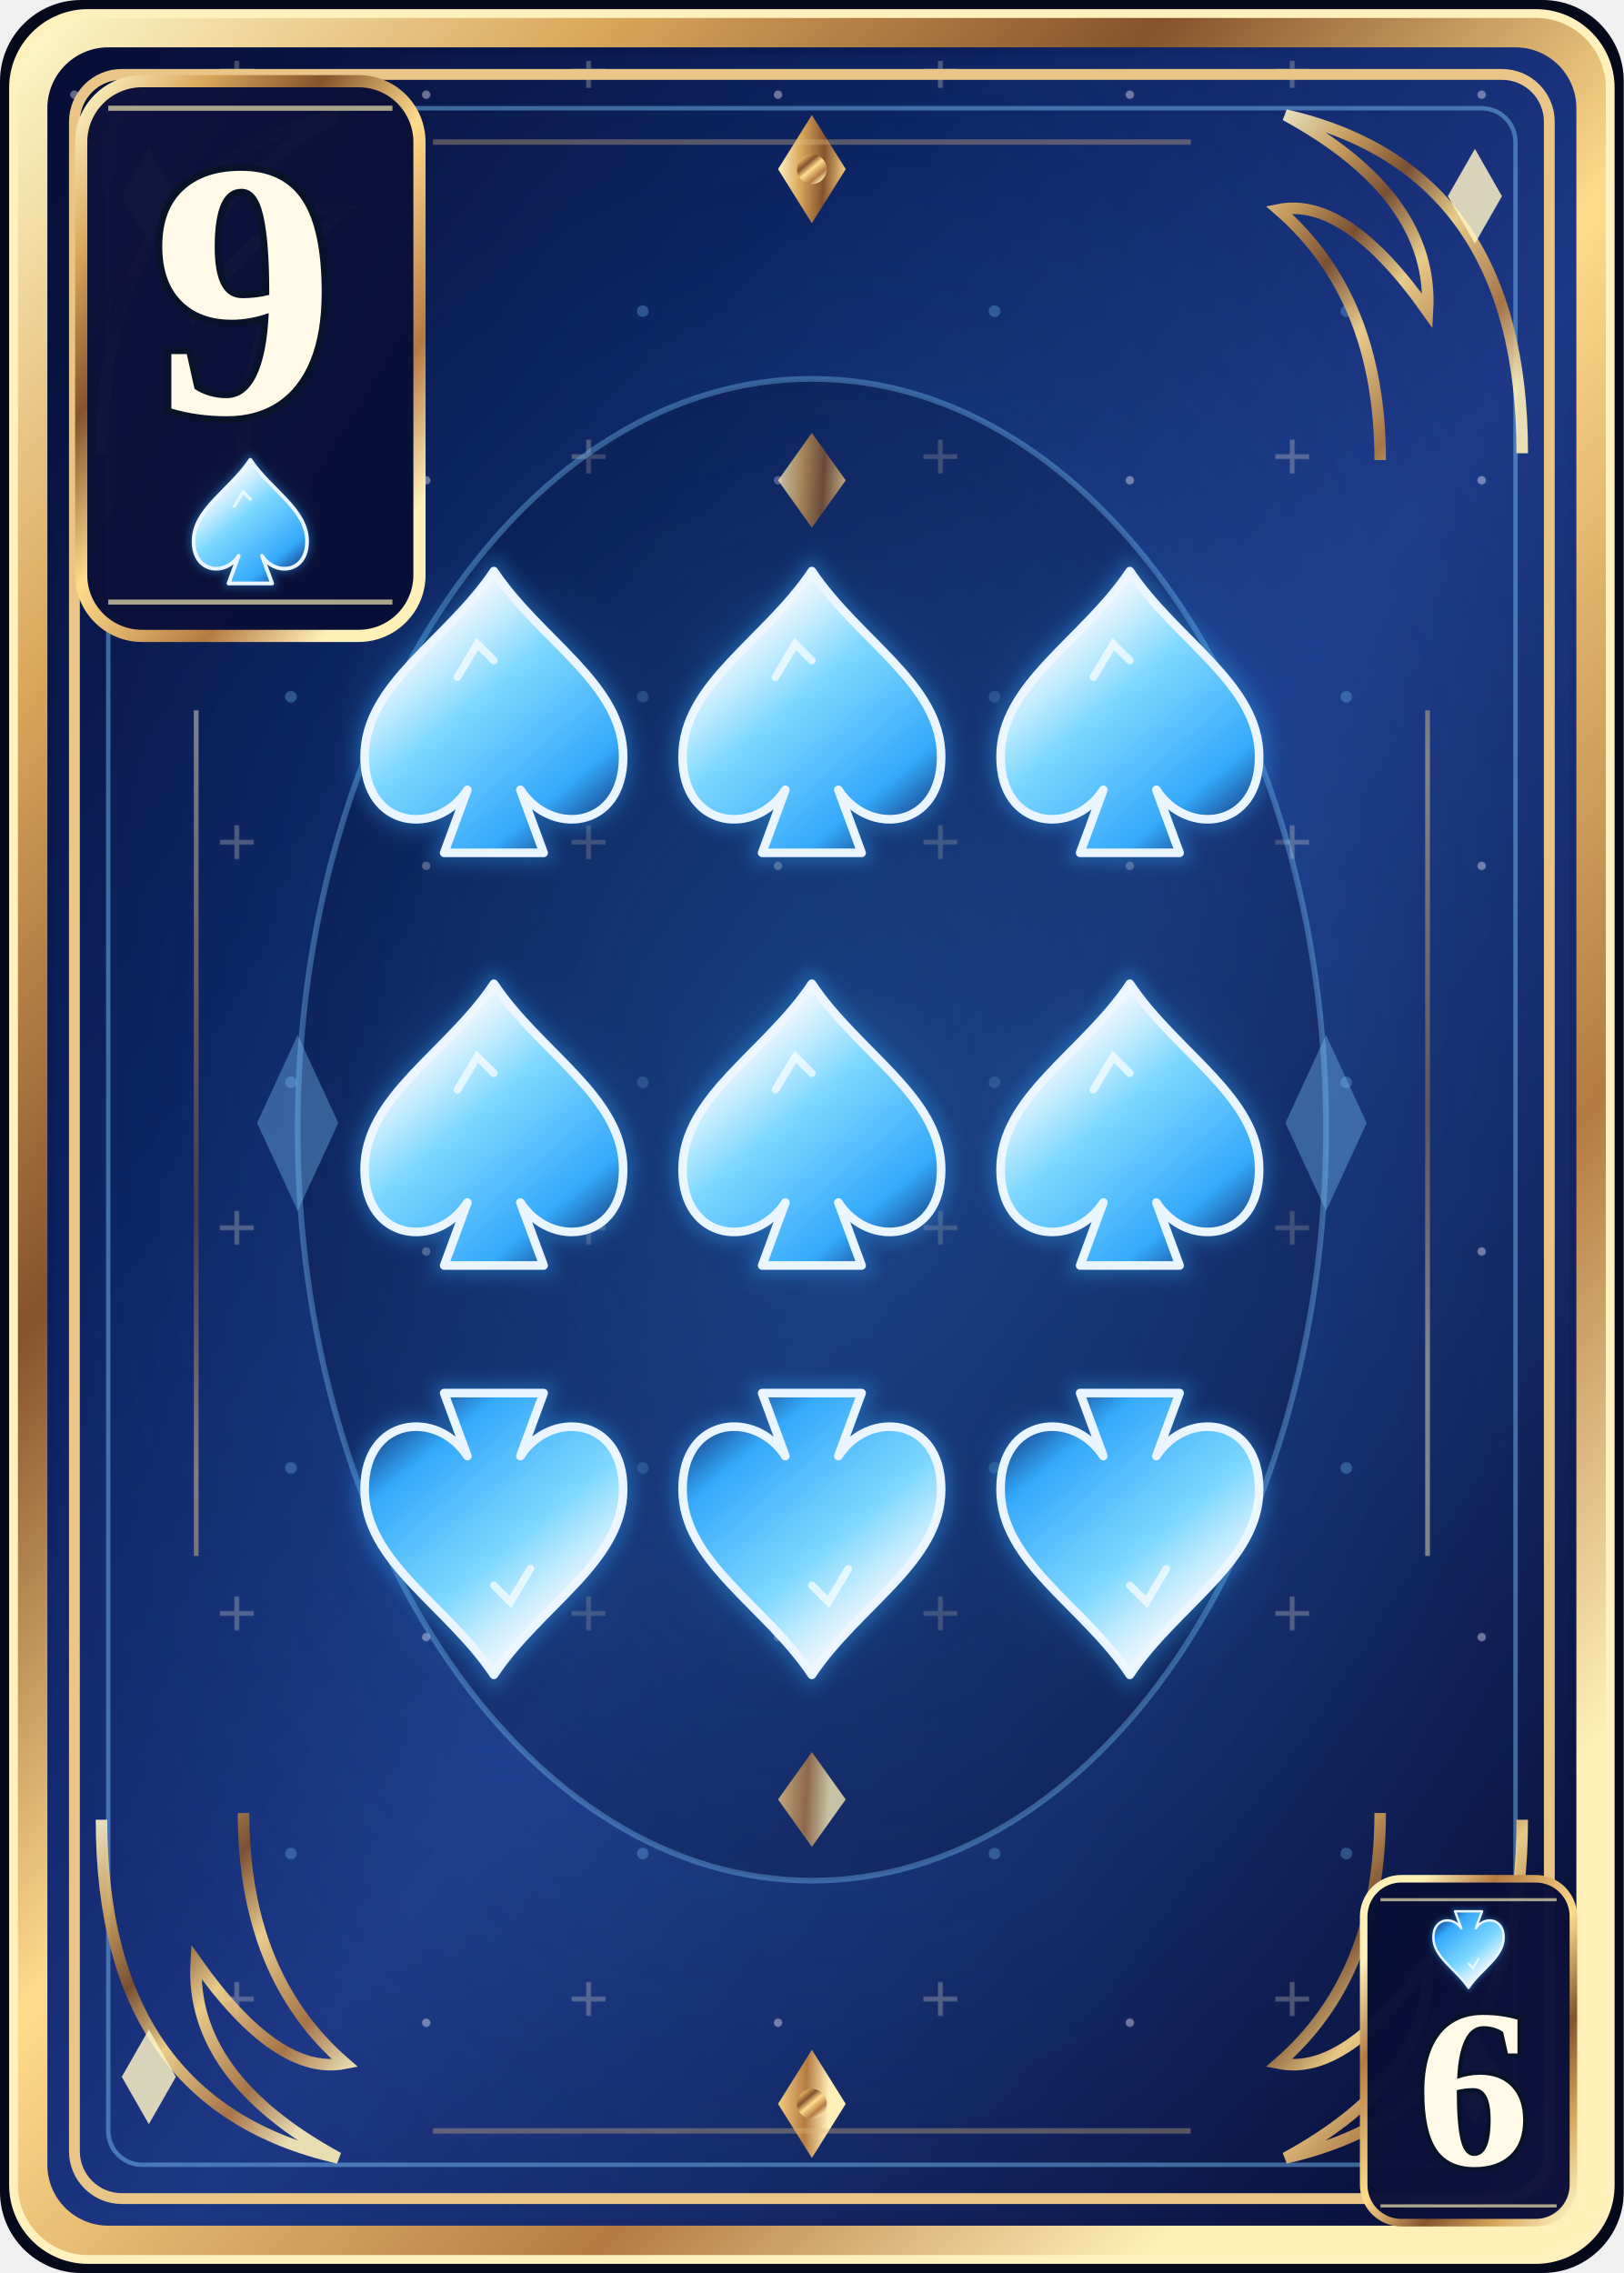
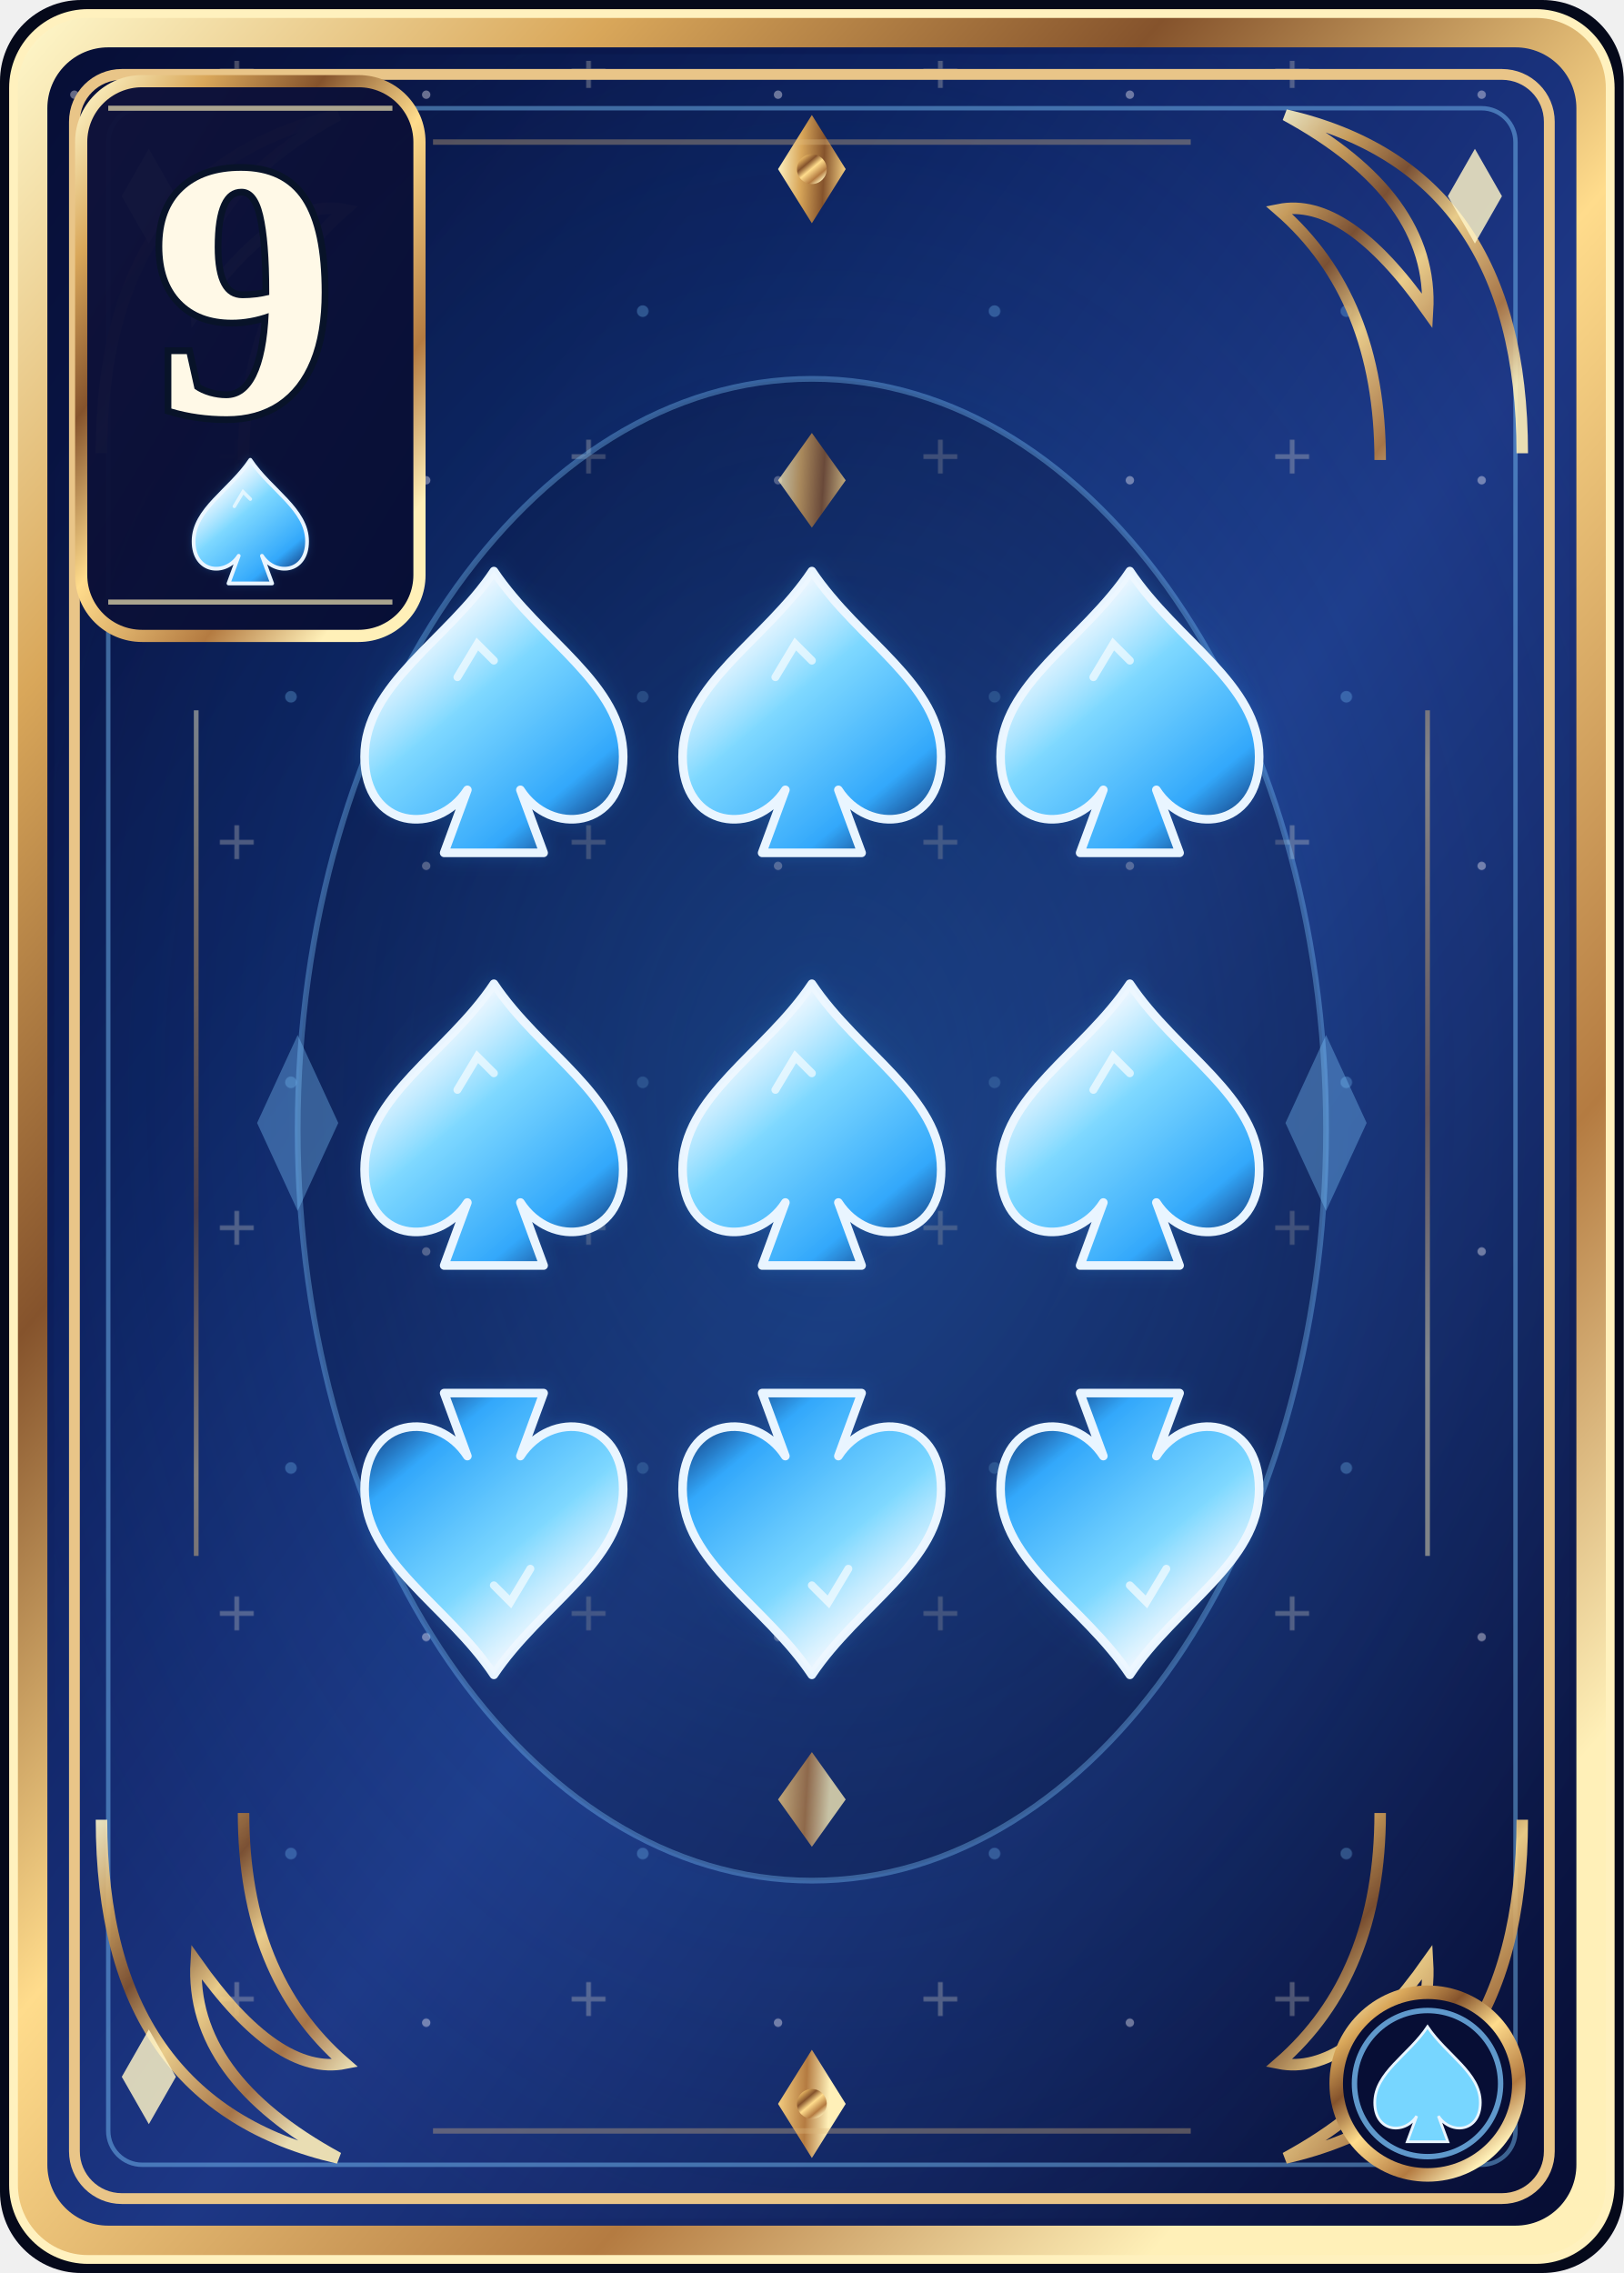
- <svg xmlns="http://www.w3.org/2000/svg" viewBox="0 0 240 336" width="240" height="336" role="img" aria-label="9 of Spades — Mystic Royale V3" data-theme="mystic-royale-v3" data-rank="9" data-suit="S" data-card="S-9">
+ <svg xmlns="http://www.w3.org/2000/svg" viewBox="0 0 240 336" width="240" height="336" role="img" aria-label="9 of Spades — Mystic Royale V4" data-theme="mystic-royale-v4" data-rank="9" data-suit="S" data-card="S-9">
  <defs>
    <linearGradient id="velvet" x1="0%" y1="0%" x2="96%" y2="100%">
      <stop offset="0%" stop-color="#070e35" />
      <stop offset="28%" stop-color="#0b1d59" />
      <stop offset="56%" stop-color="#1d3785" />
      <stop offset="100%" stop-color="#070e35" />
    </linearGradient>
    <radialGradient id="aura" cx="51%" cy="48%" r="59%">
      <stop offset="0%" stop-color="#30a7fb" stop-opacity=".27" />
      <stop offset="60%" stop-color="#30a7fb" stop-opacity=".08" />
      <stop offset="100%" stop-color="#30a7fb" stop-opacity="0" />
    </radialGradient>
    <linearGradient id="gold" x1="0%" y1="0%" x2="84%" y2="100%">
      <stop offset="0%" stop-color="#fff8cb" />
      <stop offset="18%" stop-color="#d9a75a" />
      <stop offset="35%" stop-color="#85532c" />
      <stop offset="53%" stop-color="#ffdc8c" />
      <stop offset="77%" stop-color="#b47b41" />
      <stop offset="94%" stop-color="#fff0b8" />
    </linearGradient>
    <linearGradient id="gem" x1="17%" y1="3%" x2="91%" y2="100%">
      <stop offset="0%" stop-color="#fffdf8" />
      <stop offset="15%" stop-color="#e9f5ff" />
      <stop offset="40%" stop-color="#77d6ff" />
      <stop offset="78%" stop-color="#30a7fb" />
      <stop offset="100%" stop-color="#0b1d59" />
    </linearGradient>
    <linearGradient id="gemshine" x1="20%" y1="3%" x2="91%" y2="92%">
      <stop offset="0%" stop-color="#ffffff" stop-opacity=".91" />
      <stop offset="43%" stop-color="#ffffff" stop-opacity=".16" />
      <stop offset="100%" stop-color="#ffffff" stop-opacity="0" />
    </linearGradient>
    <radialGradient id="halo">
      <stop offset="0%" stop-color="#30a7fb" stop-opacity=".64" />
      <stop offset="54%" stop-color="#30a7fb" stop-opacity=".14" />
      <stop offset="100%" stop-color="#30a7fb" stop-opacity="0" />
    </radialGradient>
    <linearGradient id="portraitFade" x1="0%" y1="0%" x2="0%" y2="100%">
      <stop offset="0%" stop-color="#070e35" stop-opacity=".03" />
      <stop offset="69%" stop-color="#070e35" stop-opacity=".05" />
      <stop offset="100%" stop-color="#070e35" stop-opacity=".89" />
    </linearGradient>
    <linearGradient id="indexBg" x1="0%" y1="0%" x2="100%" y2="100%">
      <stop offset="0%" stop-color="#10133b" stop-opacity=".98" />
      <stop offset="100%" stop-color="#070e35" stop-opacity=".98" />
    </linearGradient>
    <filter id="soft" x="-50%" y="-50%" width="200%" height="200%">
      <feGaussianBlur stdDeviation="2.6" />
    </filter>
    <pattern id="stars" width="52" height="57" patternUnits="userSpaceOnUse">
      <circle cx="11" cy="14" r=".62" fill="#fff9ff" opacity=".39" />
      <circle cx="43" cy="46" r=".86" fill="#7cc6fd" opacity=".3" />
      <path d="M35 8v5m-2.5-2.5h5" stroke="#fff2d7" stroke-width=".7" opacity=".26" />
    </pattern>
    <path id="suit" d="M0 -42 C-14 -21 -39 -8 -39 14 C-39 36 -17 38 -8 24 L-15 43 H15 L8 24 C17 38 39 36 39 14 C39 -8 14 -21 0 -42Z" />
    <clipPath id="portraitClip">
      <rect x="41" y="76" width="158" height="190" rx="10" />
    </clipPath>
  </defs>
  <rect width="240" height="336" rx="12" fill="#05091a" />
  <rect x="2" y="2" width="236" height="332" rx="11" fill="url(#gold)" stroke="#fff1be" stroke-width="1.3" />
  <rect x="7" y="7" width="226" height="322" rx="9" fill="url(#velvet)" />
  <rect x="8" y="8" width="224" height="320" rx="8" fill="url(#aura)" />
  <rect x="9" y="9" width="222" height="318" rx="8" fill="url(#stars)" />
  <rect x="11" y="11" width="218" height="314" rx="7" fill="none" stroke="#e9c588" stroke-width="1.6" />
  <rect x="16" y="16" width="208" height="304" rx="5" fill="none" stroke="#7cc6fd" stroke-opacity=".46" stroke-width=".65" />
  <path d="M29 105L29 230M211 105L211 230" stroke="url(#gold)" stroke-width=".7" opacity=".46" />
  <g stroke="url(#gold)" stroke-width="1.7" fill="none" opacity=".9">
    <path d="M15 67Q15 25 50 17Q28 29 29 46Q41 29 51 31Q36 44 36 68" />
    <path d="M225 67Q225 25 190 17Q212 29 211 46Q199 29 189 31Q204 44 204 68" />
    <path d="M15 269Q15 311 50 319Q28 307 29 290Q41 307 51 305Q36 292 36 268" />
    <path d="M225 269Q225 311 190 319Q212 307 211 290Q199 307 189 305Q204 292 204 268" />
  </g>
  <g fill="#fff4c7" opacity=".83">
    <path d="M22 22l4 7-4 7-4-7Z M218 22l4 7-4 7-4-7Z M22 314l4-7-4-7-4 7Z M218 314l4-7-4-7-4 7Z" />
  </g>
  <g fill="url(#gold)">
    <path d="M120 17l5 8-5 8-5-8Z M120 319l5-8-5-8-5 8Z" />
    <circle cx="120" cy="25" r="2.2" />
    <circle cx="120" cy="311" r="2.2" />
  </g>
  <path d="M64 21h112M64 315h112" stroke="#dfb97e" stroke-width=".8" opacity=".35" />
  <ellipse cx="120" cy="167" rx="76" ry="111" fill="#070e35" opacity=".27" />
  <ellipse cx="120" cy="167" rx="76" ry="111" fill="none" stroke="#7cc6fd" stroke-width=".85" opacity=".36" />
  <path d="M120 64l5 7-5 7-5-7ZM120 259l5 7-5 7-5-7Z" fill="url(#gold)" opacity=".76" />
  <path d="M44 153l6 13-6 13-6-13ZM196 153l6 13-6 13-6-13Z" fill="#7cc6fd" opacity=".36" />
  <g class="royal-pip" transform="translate(73 105) rotate(0) scale(0.49)">
-     <circle r="47" fill="url(#halo)" opacity=".40" />
-     <use href="#suit" fill="#30a7fb" stroke="#30a7fb" stroke-width="6" filter="url(#soft)" opacity=".35" />
+     <circle r="42" fill="url(#halo)" opacity=".22" />
+     <use href="#suit" fill="#30a7fb" stroke="#30a7fb" stroke-width="3.1" filter="url(#soft)" opacity=".18" />
    <use href="#suit" fill="url(#gem)" stroke="#e9f5ff" stroke-width="2.6" stroke-linejoin="round" />
-     <use href="#suit" fill="url(#gemshine)" opacity=".41" />
-     <path d="M-11 -10L-5 -20L0 -15" fill="none" stroke="#ffffff" stroke-width="2.3" opacity=".68" stroke-linecap="round" />
+     <use href="#suit" fill="url(#gemshine)" opacity=".30" />
+     <path d="M-11 -10L-5 -20L0 -15" fill="none" stroke="#ffffff" stroke-width="2.4" opacity=".64" stroke-linecap="round" />
  </g>
  <g class="royal-pip" transform="translate(120 105) rotate(0) scale(0.49)">
-     <circle r="47" fill="url(#halo)" opacity=".40" />
-     <use href="#suit" fill="#30a7fb" stroke="#30a7fb" stroke-width="6" filter="url(#soft)" opacity=".35" />
+     <circle r="42" fill="url(#halo)" opacity=".22" />
+     <use href="#suit" fill="#30a7fb" stroke="#30a7fb" stroke-width="3.1" filter="url(#soft)" opacity=".18" />
    <use href="#suit" fill="url(#gem)" stroke="#e9f5ff" stroke-width="2.6" stroke-linejoin="round" />
-     <use href="#suit" fill="url(#gemshine)" opacity=".41" />
-     <path d="M-11 -10L-5 -20L0 -15" fill="none" stroke="#ffffff" stroke-width="2.3" opacity=".68" stroke-linecap="round" />
+     <use href="#suit" fill="url(#gemshine)" opacity=".30" />
+     <path d="M-11 -10L-5 -20L0 -15" fill="none" stroke="#ffffff" stroke-width="2.4" opacity=".64" stroke-linecap="round" />
  </g>
  <g class="royal-pip" transform="translate(167 105) rotate(0) scale(0.49)">
-     <circle r="47" fill="url(#halo)" opacity=".40" />
-     <use href="#suit" fill="#30a7fb" stroke="#30a7fb" stroke-width="6" filter="url(#soft)" opacity=".35" />
+     <circle r="42" fill="url(#halo)" opacity=".22" />
+     <use href="#suit" fill="#30a7fb" stroke="#30a7fb" stroke-width="3.1" filter="url(#soft)" opacity=".18" />
    <use href="#suit" fill="url(#gem)" stroke="#e9f5ff" stroke-width="2.6" stroke-linejoin="round" />
-     <use href="#suit" fill="url(#gemshine)" opacity=".41" />
-     <path d="M-11 -10L-5 -20L0 -15" fill="none" stroke="#ffffff" stroke-width="2.3" opacity=".68" stroke-linecap="round" />
+     <use href="#suit" fill="url(#gemshine)" opacity=".30" />
+     <path d="M-11 -10L-5 -20L0 -15" fill="none" stroke="#ffffff" stroke-width="2.4" opacity=".64" stroke-linecap="round" />
  </g>
  <g class="royal-pip" transform="translate(73 166) rotate(0) scale(0.49)">
-     <circle r="47" fill="url(#halo)" opacity=".40" />
-     <use href="#suit" fill="#30a7fb" stroke="#30a7fb" stroke-width="6" filter="url(#soft)" opacity=".35" />
+     <circle r="42" fill="url(#halo)" opacity=".22" />
+     <use href="#suit" fill="#30a7fb" stroke="#30a7fb" stroke-width="3.1" filter="url(#soft)" opacity=".18" />
    <use href="#suit" fill="url(#gem)" stroke="#e9f5ff" stroke-width="2.6" stroke-linejoin="round" />
-     <use href="#suit" fill="url(#gemshine)" opacity=".41" />
-     <path d="M-11 -10L-5 -20L0 -15" fill="none" stroke="#ffffff" stroke-width="2.3" opacity=".68" stroke-linecap="round" />
+     <use href="#suit" fill="url(#gemshine)" opacity=".30" />
+     <path d="M-11 -10L-5 -20L0 -15" fill="none" stroke="#ffffff" stroke-width="2.4" opacity=".64" stroke-linecap="round" />
  </g>
  <g class="royal-pip" transform="translate(120 166) rotate(0) scale(0.49)">
-     <circle r="47" fill="url(#halo)" opacity=".40" />
-     <use href="#suit" fill="#30a7fb" stroke="#30a7fb" stroke-width="6" filter="url(#soft)" opacity=".35" />
+     <circle r="42" fill="url(#halo)" opacity=".22" />
+     <use href="#suit" fill="#30a7fb" stroke="#30a7fb" stroke-width="3.1" filter="url(#soft)" opacity=".18" />
    <use href="#suit" fill="url(#gem)" stroke="#e9f5ff" stroke-width="2.6" stroke-linejoin="round" />
-     <use href="#suit" fill="url(#gemshine)" opacity=".41" />
-     <path d="M-11 -10L-5 -20L0 -15" fill="none" stroke="#ffffff" stroke-width="2.3" opacity=".68" stroke-linecap="round" />
+     <use href="#suit" fill="url(#gemshine)" opacity=".30" />
+     <path d="M-11 -10L-5 -20L0 -15" fill="none" stroke="#ffffff" stroke-width="2.4" opacity=".64" stroke-linecap="round" />
  </g>
  <g class="royal-pip" transform="translate(167 166) rotate(0) scale(0.49)">
-     <circle r="47" fill="url(#halo)" opacity=".40" />
-     <use href="#suit" fill="#30a7fb" stroke="#30a7fb" stroke-width="6" filter="url(#soft)" opacity=".35" />
+     <circle r="42" fill="url(#halo)" opacity=".22" />
+     <use href="#suit" fill="#30a7fb" stroke="#30a7fb" stroke-width="3.1" filter="url(#soft)" opacity=".18" />
    <use href="#suit" fill="url(#gem)" stroke="#e9f5ff" stroke-width="2.6" stroke-linejoin="round" />
-     <use href="#suit" fill="url(#gemshine)" opacity=".41" />
-     <path d="M-11 -10L-5 -20L0 -15" fill="none" stroke="#ffffff" stroke-width="2.3" opacity=".68" stroke-linecap="round" />
+     <use href="#suit" fill="url(#gemshine)" opacity=".30" />
+     <path d="M-11 -10L-5 -20L0 -15" fill="none" stroke="#ffffff" stroke-width="2.4" opacity=".64" stroke-linecap="round" />
  </g>
  <g class="royal-pip" transform="translate(73 227) rotate(180) scale(0.49)">
-     <circle r="47" fill="url(#halo)" opacity=".40" />
-     <use href="#suit" fill="#30a7fb" stroke="#30a7fb" stroke-width="6" filter="url(#soft)" opacity=".35" />
+     <circle r="42" fill="url(#halo)" opacity=".22" />
+     <use href="#suit" fill="#30a7fb" stroke="#30a7fb" stroke-width="3.1" filter="url(#soft)" opacity=".18" />
    <use href="#suit" fill="url(#gem)" stroke="#e9f5ff" stroke-width="2.6" stroke-linejoin="round" />
-     <use href="#suit" fill="url(#gemshine)" opacity=".41" />
-     <path d="M-11 -10L-5 -20L0 -15" fill="none" stroke="#ffffff" stroke-width="2.3" opacity=".68" stroke-linecap="round" />
+     <use href="#suit" fill="url(#gemshine)" opacity=".30" />
+     <path d="M-11 -10L-5 -20L0 -15" fill="none" stroke="#ffffff" stroke-width="2.4" opacity=".64" stroke-linecap="round" />
  </g>
  <g class="royal-pip" transform="translate(120 227) rotate(180) scale(0.49)">
-     <circle r="47" fill="url(#halo)" opacity=".40" />
-     <use href="#suit" fill="#30a7fb" stroke="#30a7fb" stroke-width="6" filter="url(#soft)" opacity=".35" />
+     <circle r="42" fill="url(#halo)" opacity=".22" />
+     <use href="#suit" fill="#30a7fb" stroke="#30a7fb" stroke-width="3.1" filter="url(#soft)" opacity=".18" />
    <use href="#suit" fill="url(#gem)" stroke="#e9f5ff" stroke-width="2.6" stroke-linejoin="round" />
-     <use href="#suit" fill="url(#gemshine)" opacity=".41" />
-     <path d="M-11 -10L-5 -20L0 -15" fill="none" stroke="#ffffff" stroke-width="2.3" opacity=".68" stroke-linecap="round" />
+     <use href="#suit" fill="url(#gemshine)" opacity=".30" />
+     <path d="M-11 -10L-5 -20L0 -15" fill="none" stroke="#ffffff" stroke-width="2.4" opacity=".64" stroke-linecap="round" />
  </g>
  <g class="royal-pip" transform="translate(167 227) rotate(180) scale(0.49)">
-     <circle r="47" fill="url(#halo)" opacity=".40" />
-     <use href="#suit" fill="#30a7fb" stroke="#30a7fb" stroke-width="6" filter="url(#soft)" opacity=".35" />
+     <circle r="42" fill="url(#halo)" opacity=".22" />
+     <use href="#suit" fill="#30a7fb" stroke="#30a7fb" stroke-width="3.1" filter="url(#soft)" opacity=".18" />
    <use href="#suit" fill="url(#gem)" stroke="#e9f5ff" stroke-width="2.6" stroke-linejoin="round" />
-     <use href="#suit" fill="url(#gemshine)" opacity=".41" />
-     <path d="M-11 -10L-5 -20L0 -15" fill="none" stroke="#ffffff" stroke-width="2.3" opacity=".68" stroke-linecap="round" />
+     <use href="#suit" fill="url(#gemshine)" opacity=".30" />
+     <path d="M-11 -10L-5 -20L0 -15" fill="none" stroke="#ffffff" stroke-width="2.4" opacity=".64" stroke-linecap="round" />
  </g>
  <g class="corner-index">
    <rect x="12" y="12" width="50" height="82" rx="9" fill="url(#indexBg)" stroke="url(#gold)" stroke-width="1.8" />
    <path d="M16 16h42M16 89h42" stroke="#fff2bd" stroke-width=".75" opacity=".65" />
    <text x="36" y="61" text-anchor="middle" font-family="Georgia,Times New Roman,serif" font-weight="bold" font-size="54" fill="#fff9e7" stroke="#081329" stroke-width="2" paint-order="stroke">9</text>
    <g class="royal-pip" transform="translate(37 77) rotate(0) scale(0.215)">
-       <circle r="47" fill="url(#halo)" opacity=".40" />
-       <use href="#suit" fill="#30a7fb" stroke="#30a7fb" stroke-width="6" filter="url(#soft)" opacity=".35" />
+       <circle r="42" fill="url(#halo)" opacity=".22" />
+       <use href="#suit" fill="#30a7fb" stroke="#30a7fb" stroke-width="3.1" filter="url(#soft)" opacity=".18" />
      <use href="#suit" fill="url(#gem)" stroke="#e9f5ff" stroke-width="2.6" stroke-linejoin="round" />
-       <use href="#suit" fill="url(#gemshine)" opacity=".41" />
-       <path d="M-11 -10L-5 -20L0 -15" fill="none" stroke="#ffffff" stroke-width="2.3" opacity=".68" stroke-linecap="round" />
+       <use href="#suit" fill="url(#gemshine)" opacity=".30" />
+       <path d="M-11 -10L-5 -20L0 -15" fill="none" stroke="#ffffff" stroke-width="2.4" opacity=".64" stroke-linecap="round" />
    </g>
  </g>
-   <g class="corner-index" transform="translate(240 336) rotate(180) scale(.62)">
-     <rect x="12" y="12" width="50" height="82" rx="9" fill="url(#indexBg)" stroke="url(#gold)" stroke-width="1.8" />
-     <path d="M16 16h42M16 89h42" stroke="#fff2bd" stroke-width=".75" opacity=".65" />
-     <text x="36" y="61" text-anchor="middle" font-family="Georgia,Times New Roman,serif" font-weight="bold" font-size="54" fill="#fff9e7" stroke="#081329" stroke-width="2" paint-order="stroke">9</text>
-     <g class="royal-pip" transform="translate(37 77) rotate(0) scale(0.215)">
-       <circle r="47" fill="url(#halo)" opacity=".40" />
-       <use href="#suit" fill="#30a7fb" stroke="#30a7fb" stroke-width="6" filter="url(#soft)" opacity=".35" />
-       <use href="#suit" fill="url(#gem)" stroke="#e9f5ff" stroke-width="2.6" stroke-linejoin="round" />
-       <use href="#suit" fill="url(#gemshine)" opacity=".41" />
-       <path d="M-11 -10L-5 -20L0 -15" fill="none" stroke="#ffffff" stroke-width="2.3" opacity=".68" stroke-linecap="round" />
-     </g>
+   <g class="corner-sigil" transform="translate(211 308)">
+     <circle r="13.5" fill="#070e35" stroke="url(#gold)" stroke-width="2" />
+     <circle r="10.8" fill="none" stroke="#7cc6fd" stroke-width=".8" opacity=".75" />
+     <use href="#suit" fill="#77d6ff" stroke="#e9f5ff" stroke-width="2" transform="scale(.20)" />
  </g>
</svg>
